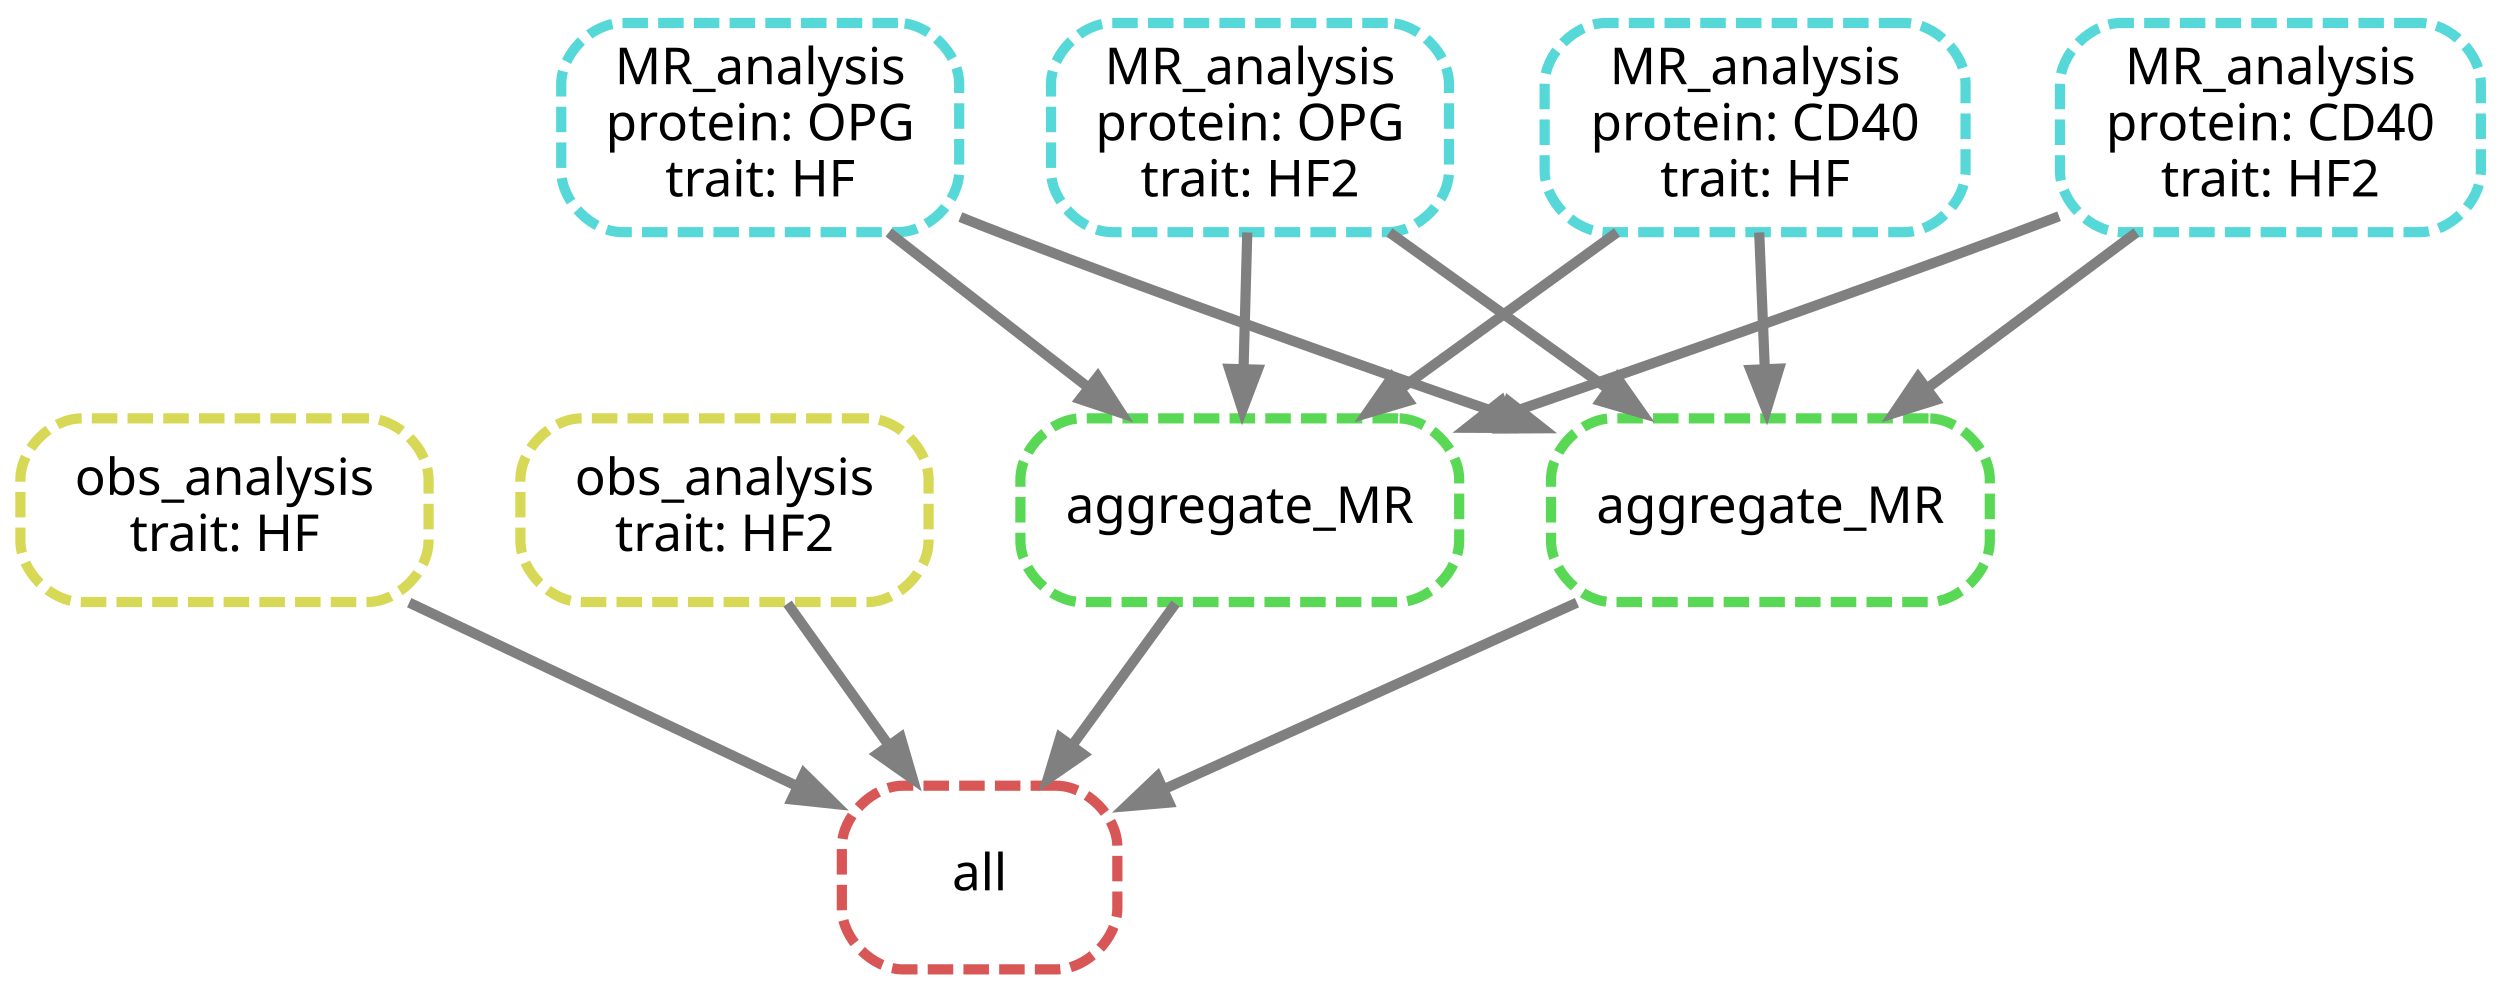
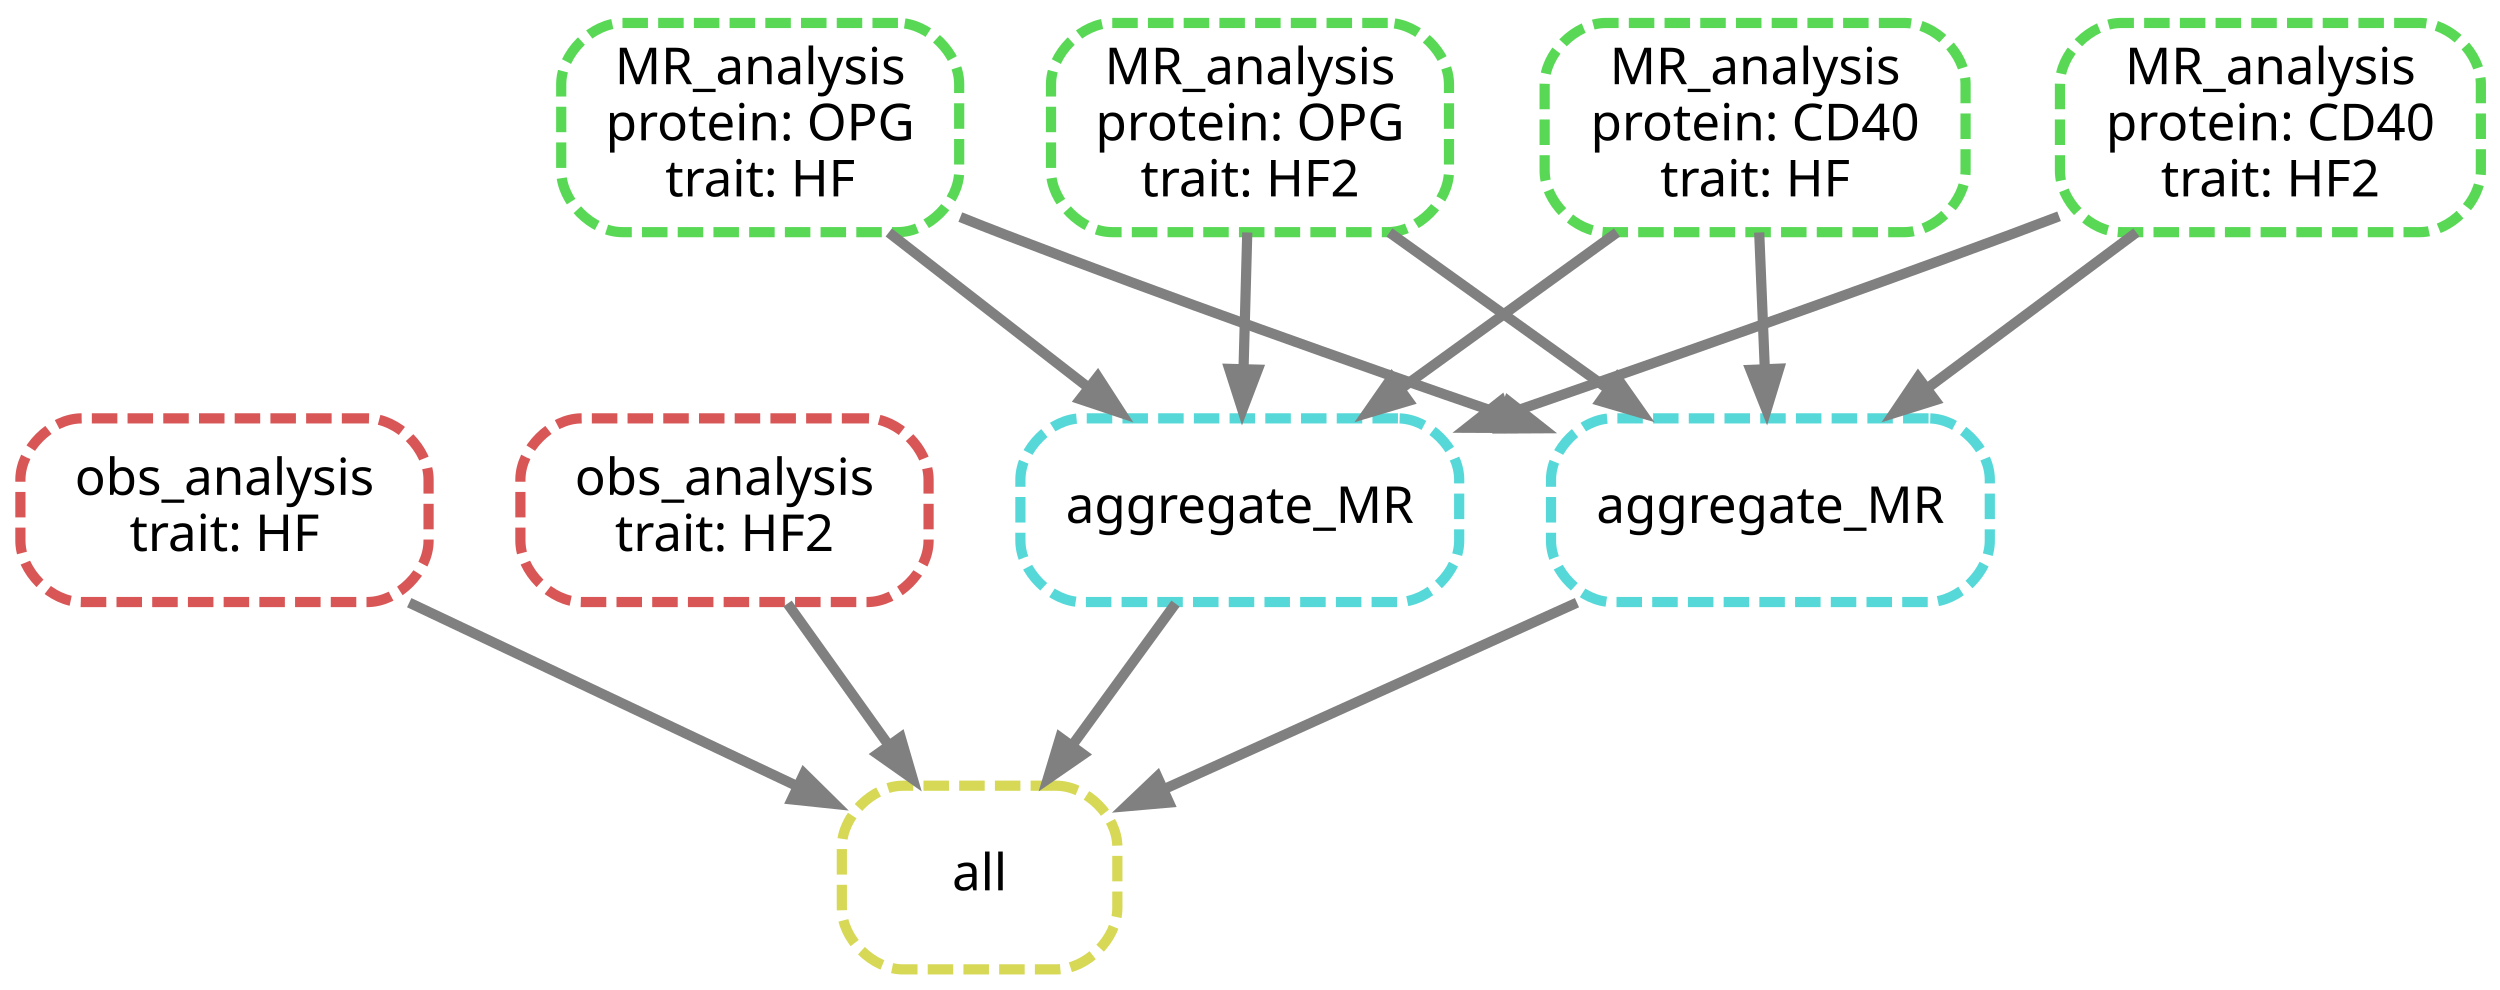
<svg xmlns="http://www.w3.org/2000/svg" width="490pt" height="194pt" viewBox="0.00 0.00 490.00 194.00">
  <g id="graph0" class="graph" transform="scale(1 1) rotate(0) translate(4 190)">
    <polygon fill="white" stroke="white" points="-4,5 -4,-190 487,-190 487,5 -4,5" />
    <g id="node1" class="node">
-       <path fill="none" stroke="#d85656" stroke-width="2" stroke-dasharray="5,2" d="M203,-36C203,-36 173,-36 173,-36 167,-36 161,-30 161,-24 161,-24 161,-12 161,-12 161,-6 167,-0 173,-0 173,-0 203,-0 203,-0 209,-0 215,-6 215,-12 215,-12 215,-24 215,-24 215,-30 209,-36 203,-36" />
+       <path fill="none" stroke="#d6d856" stroke-width="2" stroke-dasharray="5,2" d="M203,-36C203,-36 173,-36 173,-36 167,-36 161,-30 161,-24 161,-24 161,-12 161,-12 161,-6 167,-0 173,-0 173,-0 203,-0 203,-0 209,-0 215,-6 215,-12 215,-12 215,-24 215,-24 215,-30 209,-36 203,-36" />
      <text text-anchor="middle" x="188" y="-15.5" font-family="sans" font-size="10.00">all</text>
    </g>
    <g id="node2" class="node">
-       <path fill="none" stroke="#d6d856" stroke-width="2" stroke-dasharray="5,2" d="M68,-108C68,-108 12,-108 12,-108 6,-108 0,-102 0,-96 0,-96 0,-84 0,-84 0,-78 6,-72 12,-72 12,-72 68,-72 68,-72 74,-72 80,-78 80,-84 80,-84 80,-96 80,-96 80,-102 74,-108 68,-108" />
+       <path fill="none" stroke="#d85656" stroke-width="2" stroke-dasharray="5,2" d="M68,-108C68,-108 12,-108 12,-108 6,-108 0,-102 0,-96 0,-96 0,-84 0,-84 0,-78 6,-72 12,-72 12,-72 68,-72 68,-72 74,-72 80,-78 80,-84 80,-84 80,-96 80,-96 80,-102 74,-108 68,-108" />
      <text text-anchor="middle" x="40" y="-93" font-family="sans" font-size="10.00">obs_analysis</text>
      <text text-anchor="middle" x="40" y="-82" font-family="sans" font-size="10.00">trait: HF</text>
    </g>
    <g id="edge1" class="edge">
      <path fill="none" stroke="grey" stroke-width="2" d="M76.205,-71.876C99.22,-60.99 128.903,-46.951 151.899,-36.075" />
      <polygon fill="grey" stroke="grey" points="153.444,-39.216 160.988,-31.776 150.451,-32.888 153.444,-39.216" />
    </g>
    <g id="node3" class="node">
-       <path fill="none" stroke="#d6d856" stroke-width="2" stroke-dasharray="5,2" d="M166,-108C166,-108 110,-108 110,-108 104,-108 98,-102 98,-96 98,-96 98,-84 98,-84 98,-78 104,-72 110,-72 110,-72 166,-72 166,-72 172,-72 178,-78 178,-84 178,-84 178,-96 178,-96 178,-102 172,-108 166,-108" />
+       <path fill="none" stroke="#d85656" stroke-width="2" stroke-dasharray="5,2" d="M166,-108C166,-108 110,-108 110,-108 104,-108 98,-102 98,-96 98,-96 98,-84 98,-84 98,-78 104,-72 110,-72 110,-72 166,-72 166,-72 172,-72 178,-78 178,-84 178,-84 178,-96 178,-96 178,-102 172,-108 166,-108" />
      <text text-anchor="middle" x="138" y="-93" font-family="sans" font-size="10.00">obs_analysis</text>
      <text text-anchor="middle" x="138" y="-82" font-family="sans" font-size="10.00">trait: HF2</text>
    </g>
    <g id="edge2" class="edge">
      <path fill="none" stroke="grey" stroke-width="2" d="M150.36,-71.697C156.233,-63.474 163.369,-53.483 169.842,-44.421" />
      <polygon fill="grey" stroke="grey" points="172.818,-46.276 175.783,-36.104 167.122,-42.207 172.818,-46.276" />
    </g>
    <g id="node4" class="node">
-       <path fill="none" stroke="#59d856" stroke-width="2" stroke-dasharray="5,2" d="M270,-108C270,-108 208,-108 208,-108 202,-108 196,-102 196,-96 196,-96 196,-84 196,-84 196,-78 202,-72 208,-72 208,-72 270,-72 270,-72 276,-72 282,-78 282,-84 282,-84 282,-96 282,-96 282,-102 276,-108 270,-108" />
+       <path fill="none" stroke="#56d8d8" stroke-width="2" stroke-dasharray="5,2" d="M270,-108C270,-108 208,-108 208,-108 202,-108 196,-102 196,-96 196,-96 196,-84 196,-84 196,-78 202,-72 208,-72 208,-72 270,-72 270,-72 276,-72 282,-78 282,-84 282,-84 282,-96 282,-96 282,-102 276,-108 270,-108" />
      <text text-anchor="middle" x="239" y="-87.5" font-family="sans" font-size="10.00">aggregate_MR</text>
    </g>
    <g id="edge3" class="edge">
      <path fill="none" stroke="grey" stroke-width="2" d="M226.393,-71.697C220.403,-63.474 213.124,-53.483 206.521,-44.421" />
      <polygon fill="grey" stroke="grey" points="209.179,-42.126 200.462,-36.104 203.522,-46.248 209.179,-42.126" />
    </g>
    <g id="node5" class="node">
-       <path fill="none" stroke="#56d8d8" stroke-width="2" stroke-dasharray="5,2" d="M369.25,-185.5C369.25,-185.5 310.75,-185.5 310.75,-185.5 304.75,-185.5 298.75,-179.5 298.75,-173.5 298.75,-173.5 298.75,-156.5 298.75,-156.5 298.75,-150.5 304.75,-144.5 310.75,-144.5 310.75,-144.5 369.25,-144.5 369.25,-144.5 375.25,-144.5 381.25,-150.5 381.25,-156.5 381.25,-156.5 381.25,-173.5 381.25,-173.5 381.25,-179.5 375.25,-185.5 369.25,-185.5" />
+       <path fill="none" stroke="#59d856" stroke-width="2" stroke-dasharray="5,2" d="M369.25,-185.5C369.25,-185.5 310.75,-185.5 310.75,-185.5 304.75,-185.5 298.75,-179.5 298.75,-173.5 298.75,-173.5 298.75,-156.5 298.75,-156.5 298.75,-150.5 304.75,-144.5 310.75,-144.5 310.75,-144.5 369.25,-144.5 369.25,-144.5 375.25,-144.5 381.25,-150.5 381.25,-156.5 381.25,-156.5 381.25,-173.5 381.25,-173.5 381.25,-179.5 375.25,-185.5 369.25,-185.5" />
      <text text-anchor="middle" x="340" y="-173.5" font-family="sans" font-size="10.00">MR_analysis</text>
      <text text-anchor="middle" x="340" y="-162.5" font-family="sans" font-size="10.00">protein: CD40</text>
      <text text-anchor="middle" x="340" y="-151.5" font-family="sans" font-size="10.00">trait: HF</text>
    </g>
    <g id="edge5" class="edge">
      <path fill="none" stroke="grey" stroke-width="2" d="M312.934,-144.437C299.965,-135.064 284.348,-123.776 270.815,-113.995" />
      <polygon fill="grey" stroke="grey" points="272.855,-111.151 262.7,-108.13 268.754,-116.824 272.855,-111.151" />
    </g>
    <g id="node9" class="node">
-       <path fill="none" stroke="#59d856" stroke-width="2" stroke-dasharray="5,2" d="M374,-108C374,-108 312,-108 312,-108 306,-108 300,-102 300,-96 300,-96 300,-84 300,-84 300,-78 306,-72 312,-72 312,-72 374,-72 374,-72 380,-72 386,-78 386,-84 386,-84 386,-96 386,-96 386,-102 380,-108 374,-108" />
+       <path fill="none" stroke="#56d8d8" stroke-width="2" stroke-dasharray="5,2" d="M374,-108C374,-108 312,-108 312,-108 306,-108 300,-102 300,-96 300,-96 300,-84 300,-84 300,-78 306,-72 312,-72 312,-72 374,-72 374,-72 380,-72 386,-78 386,-84 386,-84 386,-96 386,-96 386,-102 380,-108 374,-108" />
      <text text-anchor="middle" x="343" y="-87.5" font-family="sans" font-size="10.00">aggregate_MR</text>
    </g>
    <g id="edge9" class="edge">
      <path fill="none" stroke="grey" stroke-width="2" d="M340.804,-144.437C341.135,-136.391 341.523,-126.933 341.881,-118.228" />
      <polygon fill="grey" stroke="grey" points="345.382,-118.265 342.296,-108.13 338.388,-117.977 345.382,-118.265" />
    </g>
    <g id="node6" class="node">
-       <path fill="none" stroke="#56d8d8" stroke-width="2" stroke-dasharray="5,2" d="M470.25,-185.5C470.25,-185.5 411.75,-185.5 411.75,-185.5 405.75,-185.5 399.75,-179.5 399.75,-173.5 399.75,-173.5 399.75,-156.5 399.75,-156.5 399.75,-150.5 405.75,-144.5 411.75,-144.5 411.75,-144.5 470.25,-144.5 470.25,-144.5 476.25,-144.5 482.25,-150.5 482.25,-156.5 482.25,-156.5 482.25,-173.5 482.25,-173.5 482.25,-179.5 476.25,-185.5 470.25,-185.5" />
+       <path fill="none" stroke="#59d856" stroke-width="2" stroke-dasharray="5,2" d="M470.25,-185.5C470.25,-185.5 411.75,-185.5 411.75,-185.5 405.75,-185.5 399.75,-179.5 399.75,-173.5 399.75,-173.5 399.75,-156.5 399.75,-156.5 399.75,-150.5 405.75,-144.5 411.75,-144.5 411.75,-144.5 470.25,-144.5 470.25,-144.5 476.25,-144.5 482.25,-150.5 482.25,-156.5 482.25,-156.5 482.25,-173.5 482.25,-173.5 482.25,-179.5 476.25,-185.5 470.25,-185.5" />
      <text text-anchor="middle" x="441" y="-173.5" font-family="sans" font-size="10.00">MR_analysis</text>
      <text text-anchor="middle" x="441" y="-162.5" font-family="sans" font-size="10.00">protein: CD40</text>
      <text text-anchor="middle" x="441" y="-151.5" font-family="sans" font-size="10.00">trait: HF2</text>
    </g>
    <g id="edge6" class="edge">
      <path fill="none" stroke="grey" stroke-width="2" d="M399.576,-147.611C396.341,-146.375 393.12,-145.159 390,-144 357.475,-131.919 320.749,-119.012 291.661,-108.96" />
      <polygon fill="grey" stroke="grey" points="292.701,-105.617 282.106,-105.666 290.419,-112.235 292.701,-105.617" />
    </g>
    <g id="edge10" class="edge">
      <path fill="none" stroke="grey" stroke-width="2" d="M414.738,-144.437C402.273,-135.153 387.287,-123.989 374.242,-114.272" />
      <polygon fill="grey" stroke="grey" points="376.106,-111.297 365.996,-108.13 371.925,-116.91 376.106,-111.297" />
    </g>
    <g id="node7" class="node">
-       <path fill="none" stroke="#56d8d8" stroke-width="2" stroke-dasharray="5,2" d="M172,-185.5C172,-185.5 118,-185.5 118,-185.5 112,-185.5 106,-179.5 106,-173.5 106,-173.5 106,-156.5 106,-156.5 106,-150.5 112,-144.5 118,-144.5 118,-144.5 172,-144.5 172,-144.5 178,-144.5 184,-150.5 184,-156.5 184,-156.5 184,-173.5 184,-173.5 184,-179.5 178,-185.5 172,-185.5" />
+       <path fill="none" stroke="#59d856" stroke-width="2" stroke-dasharray="5,2" d="M172,-185.5C172,-185.5 118,-185.5 118,-185.5 112,-185.5 106,-179.5 106,-173.5 106,-173.5 106,-156.5 106,-156.5 106,-150.5 112,-144.5 118,-144.5 118,-144.5 172,-144.5 172,-144.5 178,-144.5 184,-150.5 184,-156.5 184,-156.5 184,-173.5 184,-173.5 184,-179.5 178,-185.5 172,-185.5" />
      <text text-anchor="middle" x="145" y="-173.5" font-family="sans" font-size="10.00">MR_analysis</text>
      <text text-anchor="middle" x="145" y="-162.5" font-family="sans" font-size="10.00">protein: OPG</text>
      <text text-anchor="middle" x="145" y="-151.5" font-family="sans" font-size="10.00">trait: HF</text>
    </g>
    <g id="edge7" class="edge">
      <path fill="none" stroke="grey" stroke-width="2" d="M170.19,-144.437C182.146,-135.153 196.521,-123.989 209.033,-114.272" />
      <polygon fill="grey" stroke="grey" points="211.191,-117.028 216.943,-108.13 206.898,-111.499 211.191,-117.028" />
    </g>
    <g id="edge11" class="edge">
      <path fill="none" stroke="grey" stroke-width="2" d="M184.222,-147.451C187.185,-146.264 190.135,-145.102 193,-144 225.077,-131.661 261.41,-118.796 290.283,-108.83" />
      <polygon fill="grey" stroke="grey" points="291.454,-112.129 299.772,-105.567 289.177,-105.51 291.454,-112.129" />
    </g>
    <g id="node8" class="node">
-       <path fill="none" stroke="#56d8d8" stroke-width="2" stroke-dasharray="5,2" d="M268,-185.5C268,-185.5 214,-185.5 214,-185.5 208,-185.5 202,-179.5 202,-173.5 202,-173.5 202,-156.5 202,-156.5 202,-150.5 208,-144.5 214,-144.5 214,-144.5 268,-144.5 268,-144.5 274,-144.5 280,-150.5 280,-156.5 280,-156.5 280,-173.5 280,-173.5 280,-179.5 274,-185.5 268,-185.5" />
+       <path fill="none" stroke="#59d856" stroke-width="2" stroke-dasharray="5,2" d="M268,-185.5C268,-185.5 214,-185.5 214,-185.5 208,-185.5 202,-179.5 202,-173.5 202,-173.5 202,-156.5 202,-156.5 202,-150.5 208,-144.5 214,-144.5 214,-144.5 268,-144.5 268,-144.5 274,-144.5 280,-150.5 280,-156.5 280,-156.5 280,-173.5 280,-173.5 280,-179.5 274,-185.5 268,-185.5" />
      <text text-anchor="middle" x="241" y="-173.5" font-family="sans" font-size="10.00">MR_analysis</text>
      <text text-anchor="middle" x="241" y="-162.5" font-family="sans" font-size="10.00">protein: OPG</text>
      <text text-anchor="middle" x="241" y="-151.5" font-family="sans" font-size="10.00">trait: HF2</text>
    </g>
    <g id="edge8" class="edge">
      <path fill="none" stroke="grey" stroke-width="2" d="M240.464,-144.437C240.244,-136.391 239.984,-126.933 239.746,-118.228" />
      <polygon fill="grey" stroke="grey" points="243.242,-118.03 239.469,-108.13 236.245,-118.222 243.242,-118.03" />
    </g>
    <g id="edge12" class="edge">
      <path fill="none" stroke="grey" stroke-width="2" d="M268.334,-144.437C281.431,-135.064 297.203,-123.776 310.87,-113.995" />
      <polygon fill="grey" stroke="grey" points="312.97,-116.796 319.065,-108.13 308.896,-111.103 312.97,-116.796" />
    </g>
    <g id="edge4" class="edge">
      <path fill="none" stroke="grey" stroke-width="2" d="M305.083,-71.876C280.555,-60.799 248.797,-46.457 224.546,-35.505" />
      <polygon fill="grey" stroke="grey" points="225.874,-32.264 215.319,-31.338 222.992,-38.644 225.874,-32.264" />
    </g>
  </g>
</svg>
